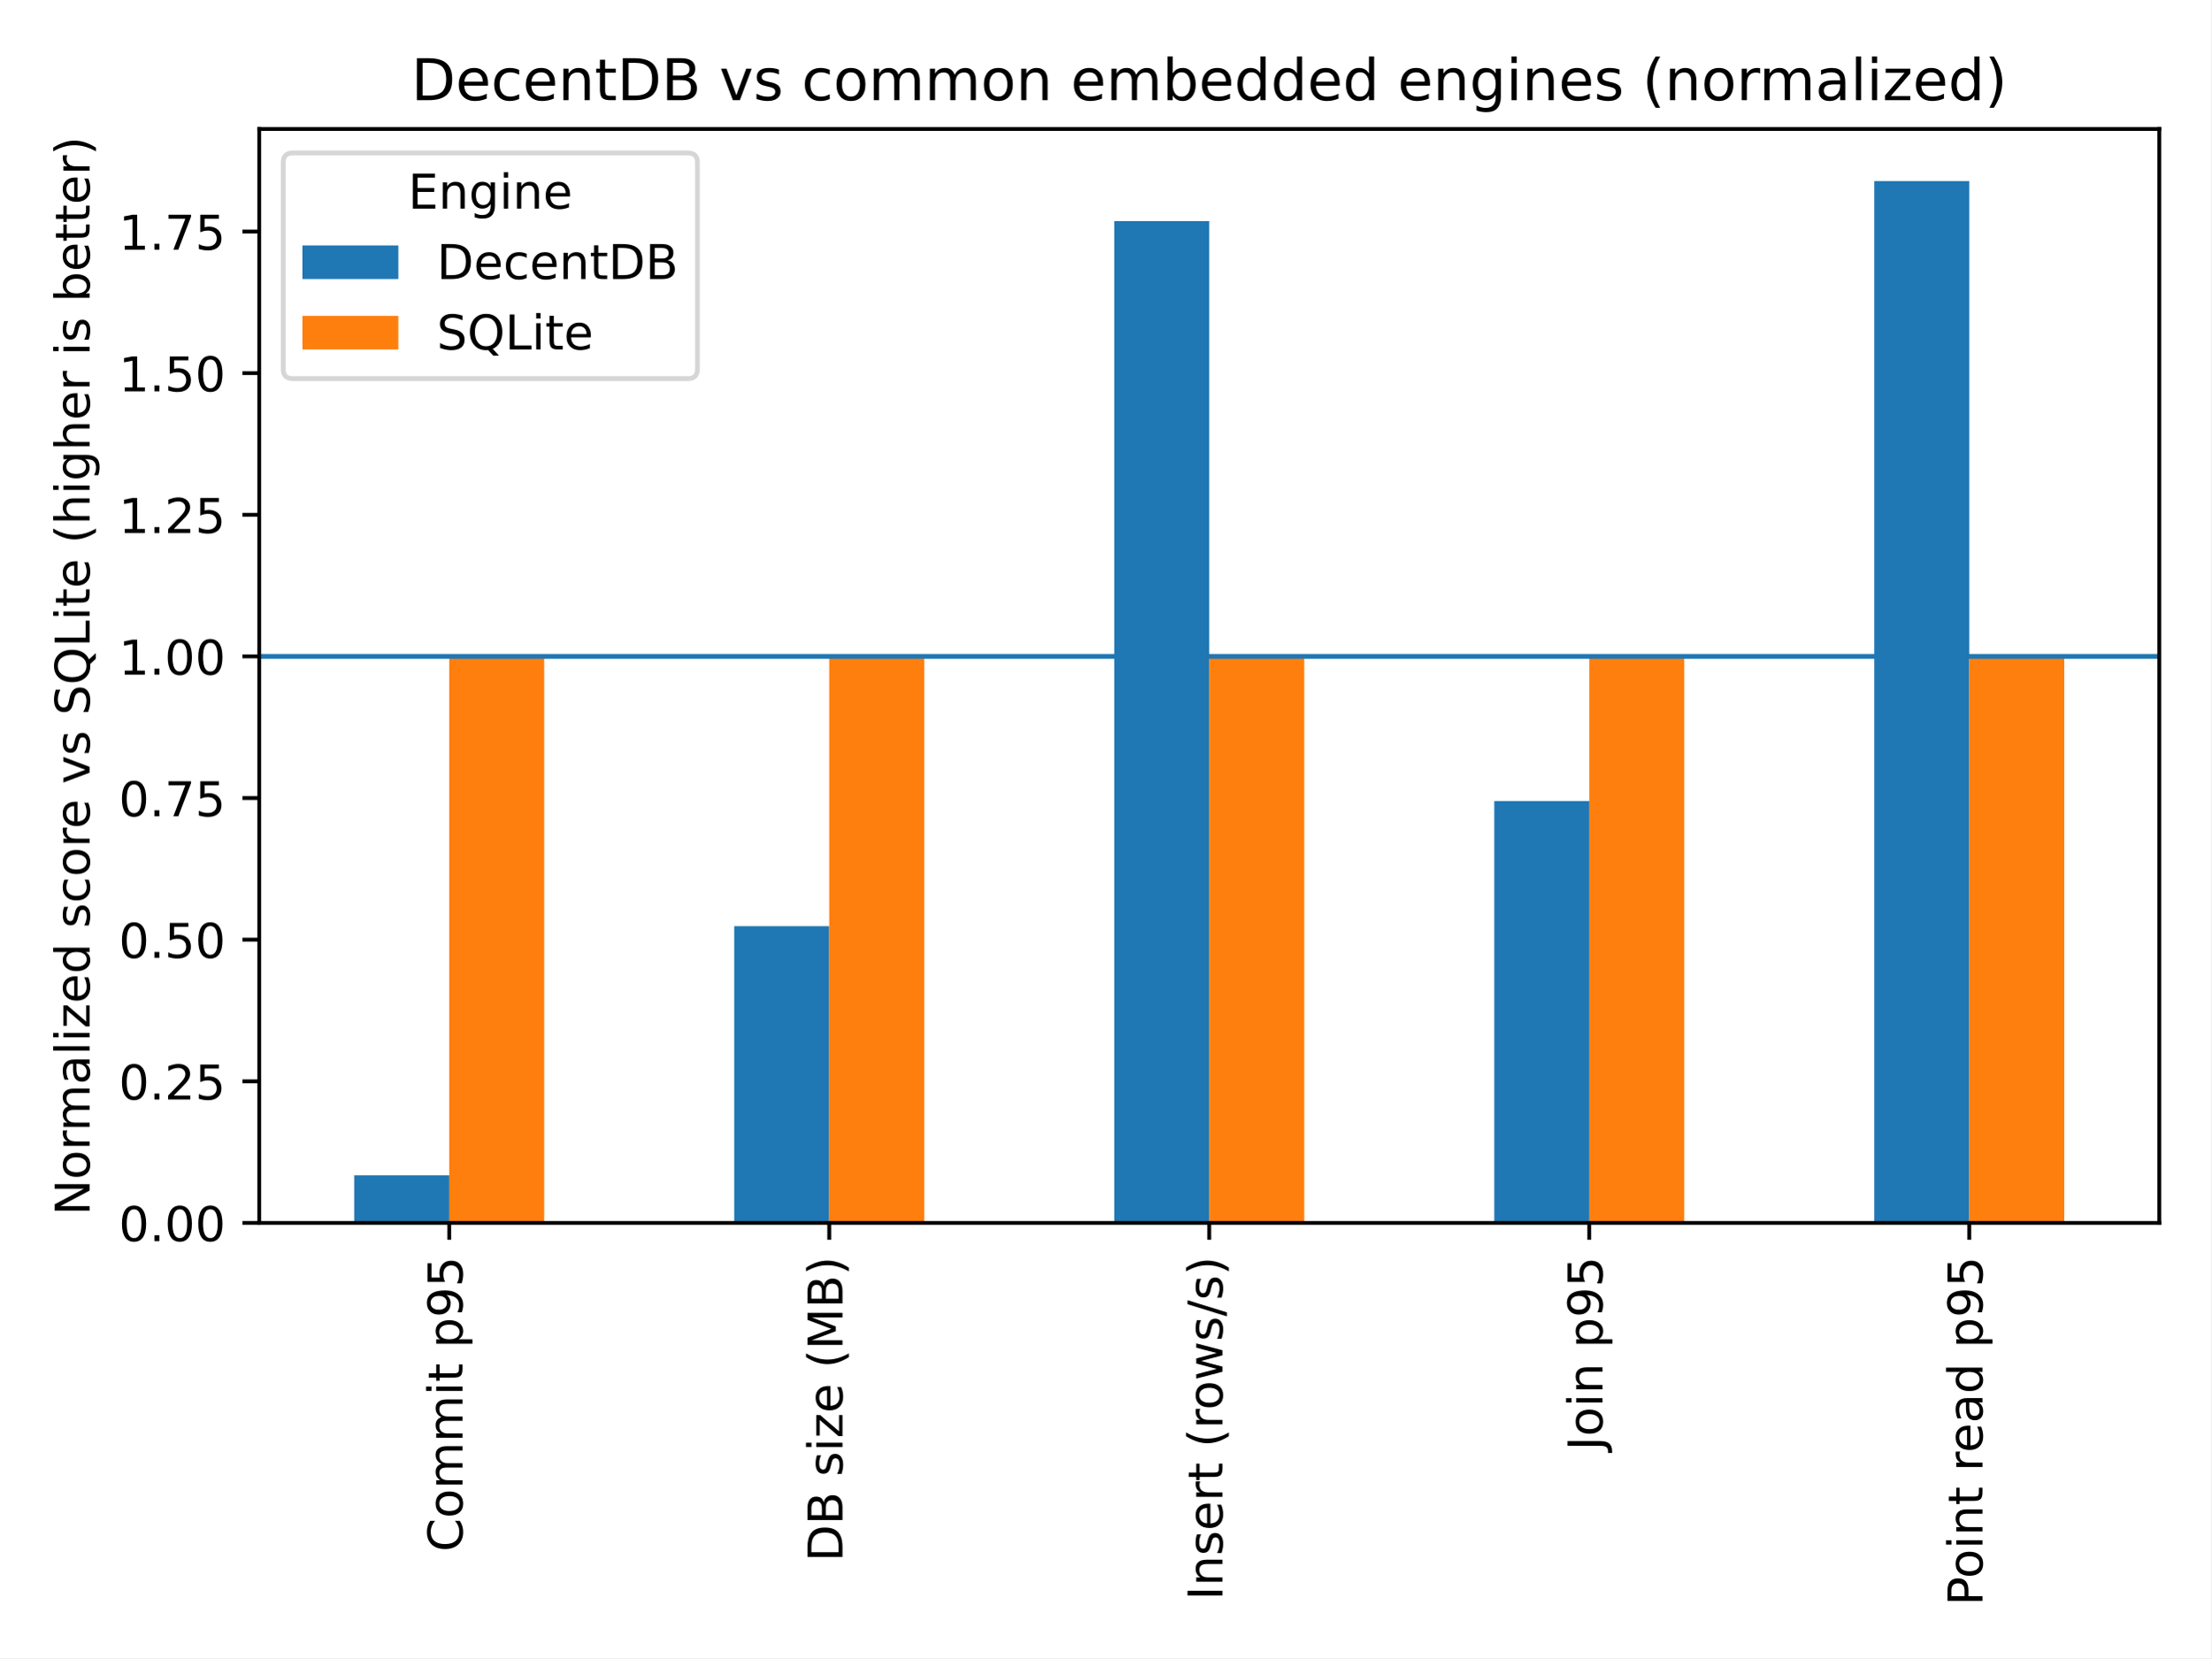
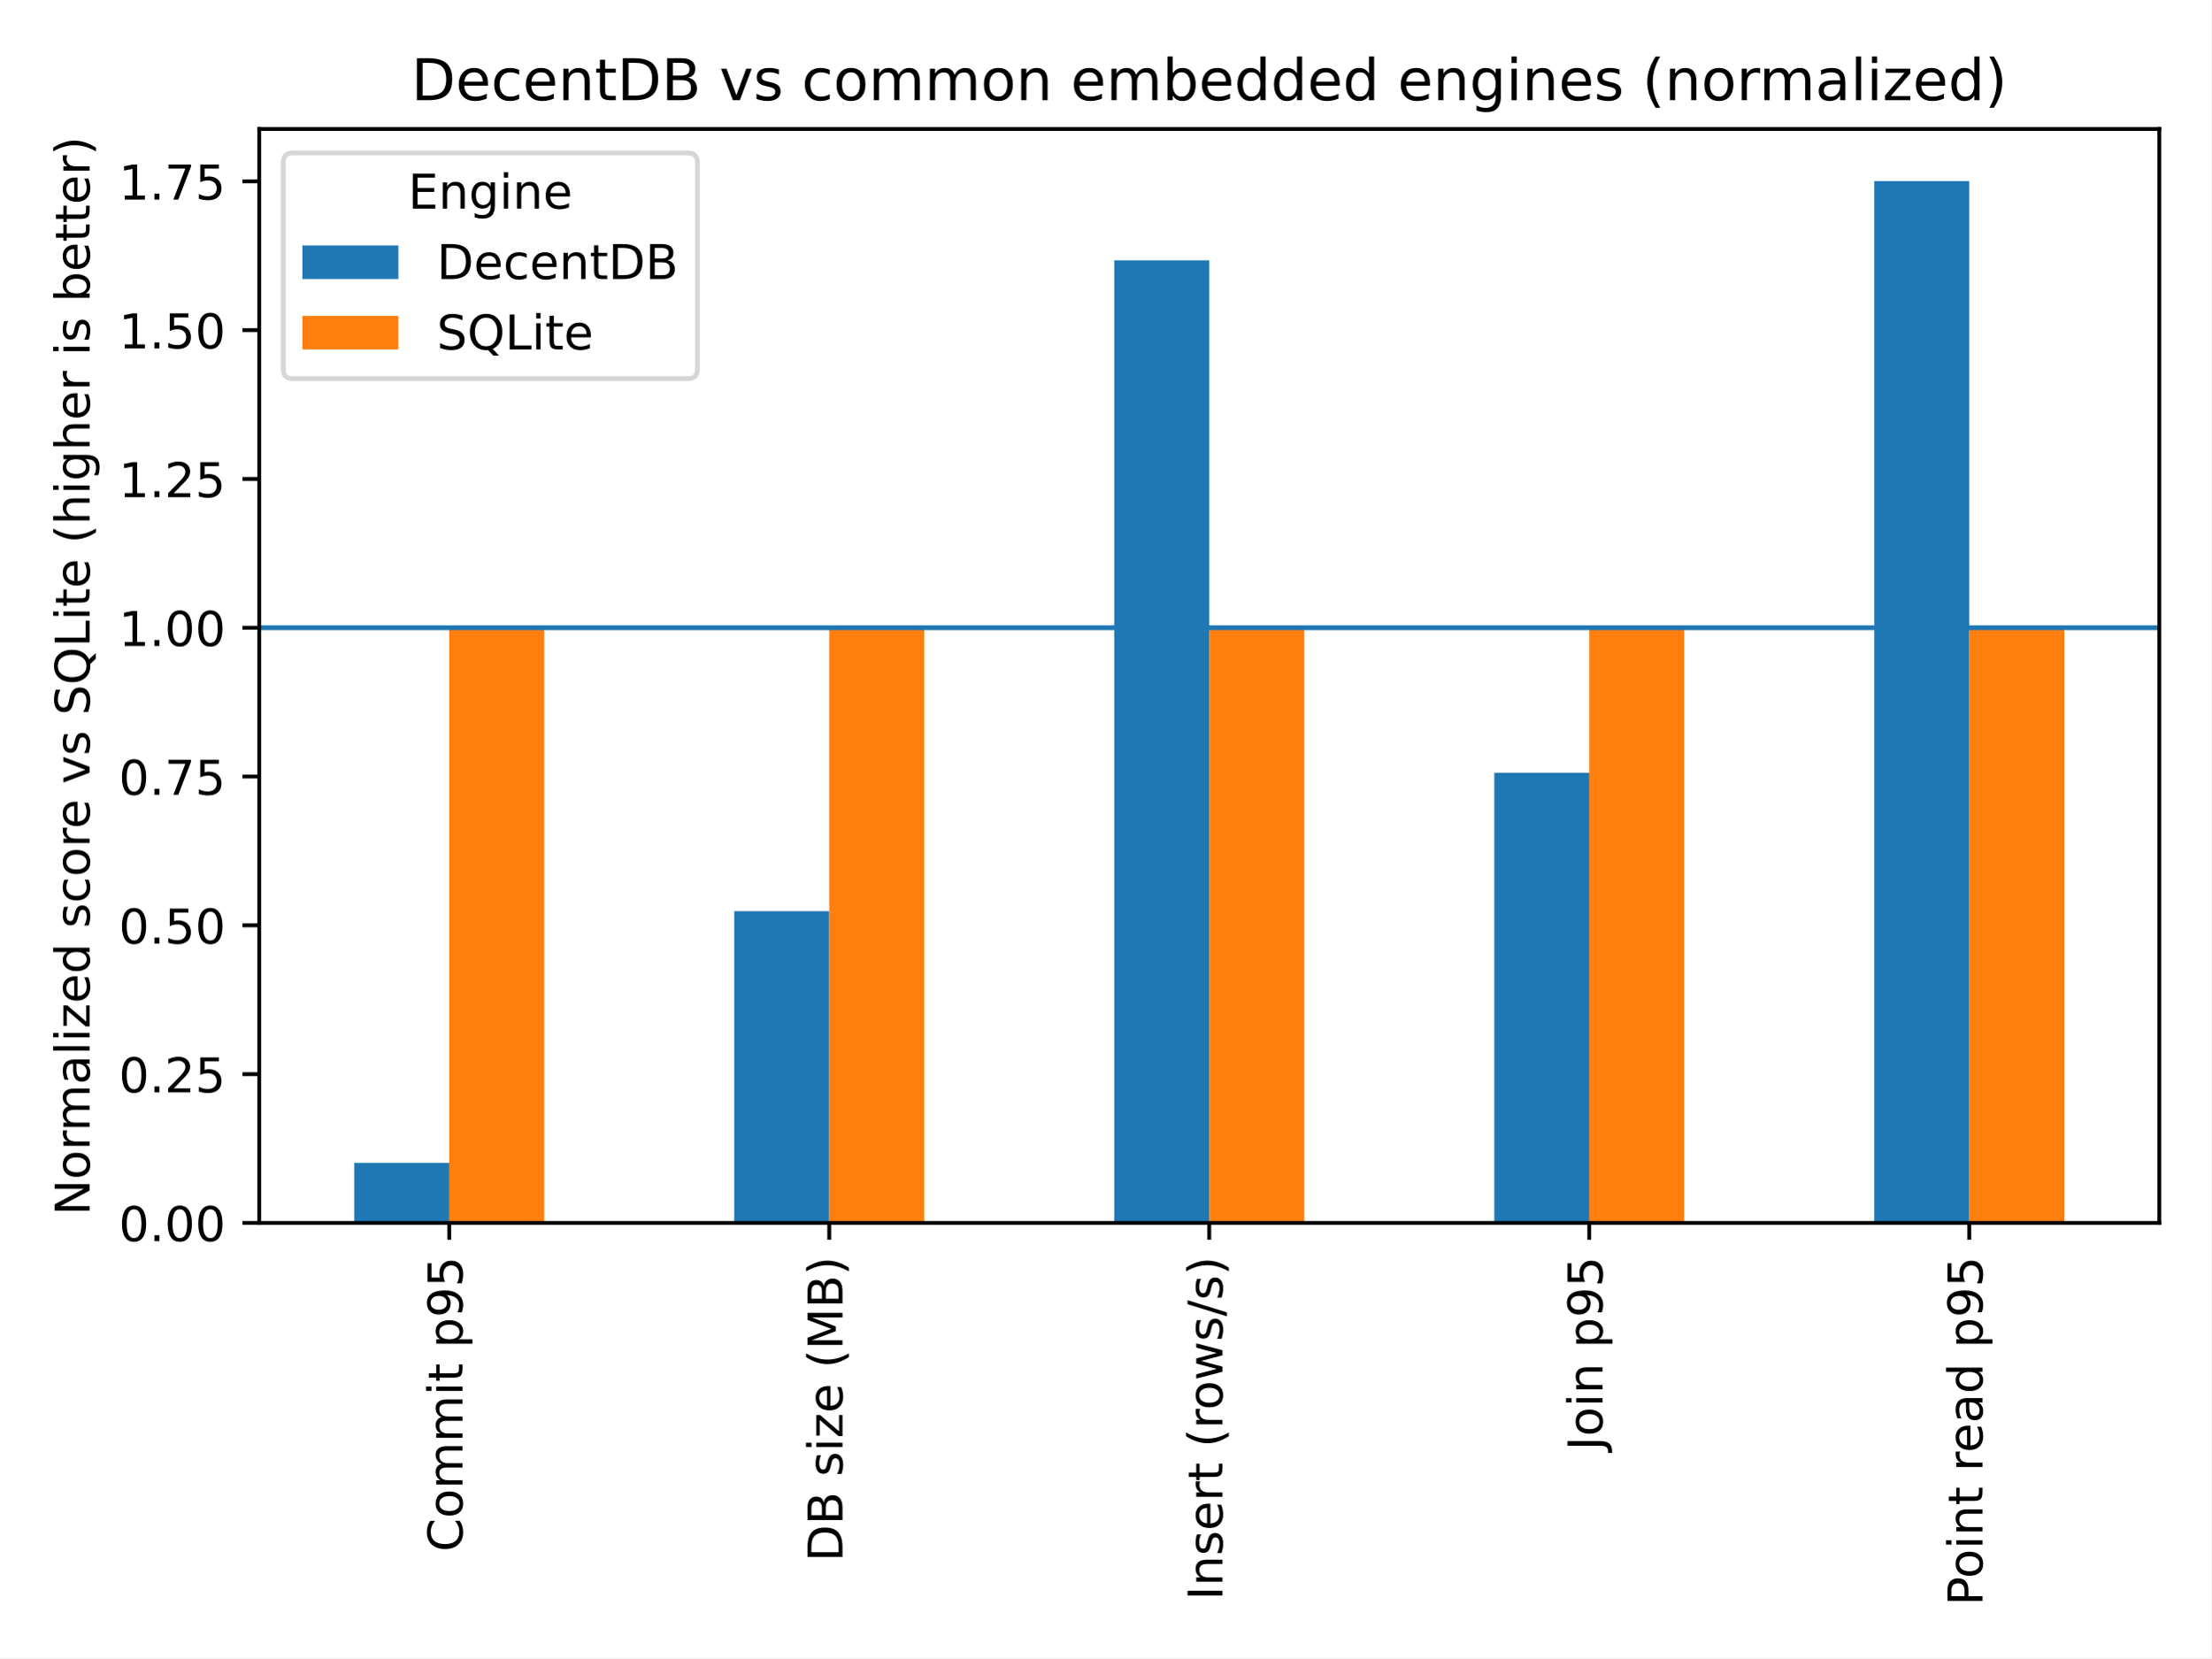
<svg xmlns="http://www.w3.org/2000/svg" xmlns:xlink="http://www.w3.org/1999/xlink" width="460.8pt" height="345.6pt" viewBox="0 0 460.8 345.6" version="1.1">
  <defs>
    <style type="text/css">*{stroke-linejoin: round; stroke-linecap: butt}</style>
  </defs>
  <g id="figure_1">
    <g id="patch_1">
      <path d="M 0 345.6  L 460.8 345.6  L 460.8 0  L 0 0  z " style="fill: #ffffff" />
    </g>
    <g id="axes_1">
      <g id="patch_2">
        <path d="M 54.02 254.9  L 450 254.9  L 450 26.88  L 54.02 26.88  z " style="fill: #ffffff" />
      </g>
      <g id="patch_3">
-         <path d="M 73.819 254.9  L 93.618 254.9  L 93.618 244.97  L 73.819 244.97  z " clip-path="url(#p370a9b1085)" style="fill: #1f77b4" />
+         <path d="M 73.819 254.9  L 93.618 254.9  L 93.618 242.397  L 73.819 242.397  z " clip-path="url(#pf0a0dd69d3)" style="fill: #1f77b4" />
      </g>
      <g id="patch_4">
-         <path d="M 153.015 254.9  L 172.814 254.9  L 172.814 193.044  L 153.015 193.044  z " clip-path="url(#p370a9b1085)" style="fill: #1f77b4" />
+         <path d="M 153.015 254.9  L 172.814 254.9  L 172.814 189.915  L 153.015 189.915  z " clip-path="url(#pf0a0dd69d3)" style="fill: #1f77b4" />
      </g>
      <g id="patch_5">
-         <path d="M 232.211 254.9  L 252.01 254.9  L 252.01 46.079  L 232.211 46.079  z " clip-path="url(#p370a9b1085)" style="fill: #1f77b4" />
+         <path d="M 232.211 254.9  L 252.01 254.9  L 252.01 54.266  L 232.211 54.266  z " clip-path="url(#pf0a0dd69d3)" style="fill: #1f77b4" />
      </g>
      <g id="patch_6">
-         <path d="M 311.407 254.9  L 331.206 254.9  L 331.206 166.955  L 311.407 166.955  z " clip-path="url(#p370a9b1085)" style="fill: #1f77b4" />
+         <path d="M 311.407 254.9  L 331.206 254.9  L 331.206 161.071  L 311.407 161.071  z " clip-path="url(#pf0a0dd69d3)" style="fill: #1f77b4" />
      </g>
      <g id="patch_7">
-         <path d="M 390.603 254.9  L 410.402 254.9  L 410.402 37.738  L 390.603 37.738  z " clip-path="url(#p370a9b1085)" style="fill: #1f77b4" />
+         <path d="M 390.603 254.9  L 410.402 254.9  L 410.402 37.738  L 390.603 37.738  z " clip-path="url(#pf0a0dd69d3)" style="fill: #1f77b4" />
      </g>
      <g id="patch_8">
-         <path d="M 93.618 254.9  L 113.417 254.9  L 113.417 136.811  L 93.618 136.811  z " clip-path="url(#p370a9b1085)" style="fill: #ff7f0e" />
+         <path d="M 93.618 254.9  L 113.417 254.9  L 113.417 130.838  L 93.618 130.838  z " clip-path="url(#pf0a0dd69d3)" style="fill: #ff7f0e" />
      </g>
      <g id="patch_9">
-         <path d="M 172.814 254.9  L 192.613 254.9  L 192.613 136.811  L 172.814 136.811  z " clip-path="url(#p370a9b1085)" style="fill: #ff7f0e" />
+         <path d="M 172.814 254.9  L 192.613 254.9  L 192.613 130.838  L 172.814 130.838  z " clip-path="url(#pf0a0dd69d3)" style="fill: #ff7f0e" />
      </g>
      <g id="patch_10">
-         <path d="M 252.01 254.9  L 271.809 254.9  L 271.809 136.811  L 252.01 136.811  z " clip-path="url(#p370a9b1085)" style="fill: #ff7f0e" />
+         <path d="M 252.01 254.9  L 271.809 254.9  L 271.809 130.838  L 252.01 130.838  z " clip-path="url(#pf0a0dd69d3)" style="fill: #ff7f0e" />
      </g>
      <g id="patch_11">
-         <path d="M 331.206 254.9  L 351.005 254.9  L 351.005 136.811  L 331.206 136.811  z " clip-path="url(#p370a9b1085)" style="fill: #ff7f0e" />
+         <path d="M 331.206 254.9  L 351.005 254.9  L 351.005 130.838  L 331.206 130.838  z " clip-path="url(#pf0a0dd69d3)" style="fill: #ff7f0e" />
      </g>
      <g id="patch_12">
-         <path d="M 410.402 254.9  L 430.201 254.9  L 430.201 136.811  L 410.402 136.811  z " clip-path="url(#p370a9b1085)" style="fill: #ff7f0e" />
+         <path d="M 410.402 254.9  L 430.201 254.9  L 430.201 130.838  L 410.402 130.838  z " clip-path="url(#pf0a0dd69d3)" style="fill: #ff7f0e" />
      </g>
      <g id="matplotlib.axis_1">
        <g id="xtick_1">
          <g id="line2d_1">
            <defs>
-               <path id="mf21916fae0" d="M 0 0  L 0 3.5  " style="stroke: #000000; stroke-width: 0.8" />
+               <path id="mf3e94e7628" d="M 0 0  L 0 3.5  " style="stroke: #000000; stroke-width: 0.8" />
            </defs>
            <g>
-               <use xlink:href="#mf21916fae0" x="93.618" y="254.9" style="stroke: #000000; stroke-width: 0.8" />
+               <use xlink:href="#mf3e94e7628" x="93.618" y="254.9" style="stroke: #000000; stroke-width: 0.8" />
            </g>
          </g>
          <g id="text_1">
            <g transform="translate(96.37738 323.4328) rotate(-90) scale(0.1 -0.1)">
              <defs>
                <path id="DejaVuSans-43" d="M 4122 4306  L 4122 3641  Q 3803 3938 3442 4084  Q 3081 4231 2675 4231  Q 1875 4231 1450 3742  Q 1025 3253 1025 2328  Q 1025 1406 1450 917  Q 1875 428 2675 428  Q 3081 428 3442 575  Q 3803 722 4122 1019  L 4122 359  Q 3791 134 3420 21  Q 3050 -91 2638 -91  Q 1578 -91 968 557  Q 359 1206 359 2328  Q 359 3453 968 4101  Q 1578 4750 2638 4750  Q 3056 4750 3426 4639  Q 3797 4528 4122 4306  z " transform="scale(0.015625)" />
                <path id="DejaVuSans-6f" d="M 1959 3097  Q 1497 3097 1228 2736  Q 959 2375 959 1747  Q 959 1119 1226 758  Q 1494 397 1959 397  Q 2419 397 2687 759  Q 2956 1122 2956 1747  Q 2956 2369 2687 2733  Q 2419 3097 1959 3097  z M 1959 3584  Q 2709 3584 3137 3096  Q 3566 2609 3566 1747  Q 3566 888 3137 398  Q 2709 -91 1959 -91  Q 1206 -91 779 398  Q 353 888 353 1747  Q 353 2609 779 3096  Q 1206 3584 1959 3584  z " transform="scale(0.015625)" />
                <path id="DejaVuSans-6d" d="M 3328 2828  Q 3544 3216 3844 3400  Q 4144 3584 4550 3584  Q 5097 3584 5394 3201  Q 5691 2819 5691 2113  L 5691 0  L 5113 0  L 5113 2094  Q 5113 2597 4934 2840  Q 4756 3084 4391 3084  Q 3944 3084 3684 2787  Q 3425 2491 3425 1978  L 3425 0  L 2847 0  L 2847 2094  Q 2847 2600 2669 2842  Q 2491 3084 2119 3084  Q 1678 3084 1418 2786  Q 1159 2488 1159 1978  L 1159 0  L 581 0  L 581 3500  L 1159 3500  L 1159 2956  Q 1356 3278 1631 3431  Q 1906 3584 2284 3584  Q 2666 3584 2933 3390  Q 3200 3197 3328 2828  z " transform="scale(0.015625)" />
                <path id="DejaVuSans-69" d="M 603 3500  L 1178 3500  L 1178 0  L 603 0  L 603 3500  z M 603 4863  L 1178 4863  L 1178 4134  L 603 4134  L 603 4863  z " transform="scale(0.015625)" />
                <path id="DejaVuSans-74" d="M 1172 4494  L 1172 3500  L 2356 3500  L 2356 3053  L 1172 3053  L 1172 1153  Q 1172 725 1289 603  Q 1406 481 1766 481  L 2356 481  L 2356 0  L 1766 0  Q 1100 0 847 248  Q 594 497 594 1153  L 594 3053  L 172 3053  L 172 3500  L 594 3500  L 594 4494  L 1172 4494  z " transform="scale(0.015625)" />
                <path id="DejaVuSans-20" transform="scale(0.015625)" />
                <path id="DejaVuSans-70" d="M 1159 525  L 1159 -1331  L 581 -1331  L 581 3500  L 1159 3500  L 1159 2969  Q 1341 3281 1617 3432  Q 1894 3584 2278 3584  Q 2916 3584 3314 3078  Q 3713 2572 3713 1747  Q 3713 922 3314 415  Q 2916 -91 2278 -91  Q 1894 -91 1617 61  Q 1341 213 1159 525  z M 3116 1747  Q 3116 2381 2855 2742  Q 2594 3103 2138 3103  Q 1681 3103 1420 2742  Q 1159 2381 1159 1747  Q 1159 1113 1420 752  Q 1681 391 2138 391  Q 2594 391 2855 752  Q 3116 1113 3116 1747  z " transform="scale(0.015625)" />
                <path id="DejaVuSans-39" d="M 703 97  L 703 672  Q 941 559 1184 500  Q 1428 441 1663 441  Q 2288 441 2617 861  Q 2947 1281 2994 2138  Q 2813 1869 2534 1725  Q 2256 1581 1919 1581  Q 1219 1581 811 2004  Q 403 2428 403 3163  Q 403 3881 828 4315  Q 1253 4750 1959 4750  Q 2769 4750 3195 4129  Q 3622 3509 3622 2328  Q 3622 1225 3098 567  Q 2575 -91 1691 -91  Q 1453 -91 1209 -44  Q 966 3 703 97  z M 1959 2075  Q 2384 2075 2632 2365  Q 2881 2656 2881 3163  Q 2881 3666 2632 3958  Q 2384 4250 1959 4250  Q 1534 4250 1286 3958  Q 1038 3666 1038 3163  Q 1038 2656 1286 2365  Q 1534 2075 1959 2075  z " transform="scale(0.015625)" />
                <path id="DejaVuSans-35" d="M 691 4666  L 3169 4666  L 3169 4134  L 1269 4134  L 1269 2991  Q 1406 3038 1543 3061  Q 1681 3084 1819 3084  Q 2600 3084 3056 2656  Q 3513 2228 3513 1497  Q 3513 744 3044 326  Q 2575 -91 1722 -91  Q 1428 -91 1123 -41  Q 819 9 494 109  L 494 744  Q 775 591 1075 516  Q 1375 441 1709 441  Q 2250 441 2565 725  Q 2881 1009 2881 1497  Q 2881 1984 2565 2268  Q 2250 2553 1709 2553  Q 1456 2553 1204 2497  Q 953 2441 691 2322  L 691 4666  z " transform="scale(0.015625)" />
              </defs>
              <use xlink:href="#DejaVuSans-43" />
              <use xlink:href="#DejaVuSans-6f" transform="translate(69.82422 0)" />
              <use xlink:href="#DejaVuSans-6d" transform="translate(131.0059 0)" />
              <use xlink:href="#DejaVuSans-6d" transform="translate(228.418 0)" />
              <use xlink:href="#DejaVuSans-69" transform="translate(325.8301 0)" />
              <use xlink:href="#DejaVuSans-74" transform="translate(353.6133 0)" />
              <use xlink:href="#DejaVuSans-20" transform="translate(392.8223 0)" />
              <use xlink:href="#DejaVuSans-70" transform="translate(424.6094 0)" />
              <use xlink:href="#DejaVuSans-39" transform="translate(488.0859 0)" />
              <use xlink:href="#DejaVuSans-35" transform="translate(551.709 0)" />
            </g>
          </g>
        </g>
        <g id="xtick_2">
          <g id="line2d_2">
            <g>
-               <use xlink:href="#mf21916fae0" x="172.814" y="254.9" style="stroke: #000000; stroke-width: 0.8" />
+               <use xlink:href="#mf3e94e7628" x="172.814" y="254.9" style="stroke: #000000; stroke-width: 0.8" />
            </g>
          </g>
          <g id="text_2">
            <g transform="translate(175.5734 325.4984) rotate(-90) scale(0.1 -0.1)">
              <defs>
                <path id="DejaVuSans-44" d="M 1259 4147  L 1259 519  L 2022 519  Q 2988 519 3436 956  Q 3884 1394 3884 2338  Q 3884 3275 3436 3711  Q 2988 4147 2022 4147  L 1259 4147  z M 628 4666  L 1925 4666  Q 3281 4666 3915 4102  Q 4550 3538 4550 2338  Q 4550 1131 3912 565  Q 3275 0 1925 0  L 628 0  L 628 4666  z " transform="scale(0.015625)" />
                <path id="DejaVuSans-42" d="M 1259 2228  L 1259 519  L 2272 519  Q 2781 519 3026 730  Q 3272 941 3272 1375  Q 3272 1813 3026 2020  Q 2781 2228 2272 2228  L 1259 2228  z M 1259 4147  L 1259 2741  L 2194 2741  Q 2656 2741 2882 2914  Q 3109 3088 3109 3444  Q 3109 3797 2882 3972  Q 2656 4147 2194 4147  L 1259 4147  z M 628 4666  L 2241 4666  Q 2963 4666 3353 4366  Q 3744 4066 3744 3513  Q 3744 3084 3544 2831  Q 3344 2578 2956 2516  Q 3422 2416 3680 2098  Q 3938 1781 3938 1306  Q 3938 681 3513 340  Q 3088 0 2303 0  L 628 0  L 628 4666  z " transform="scale(0.015625)" />
                <path id="DejaVuSans-73" d="M 2834 3397  L 2834 2853  Q 2591 2978 2328 3040  Q 2066 3103 1784 3103  Q 1356 3103 1142 2972  Q 928 2841 928 2578  Q 928 2378 1081 2264  Q 1234 2150 1697 2047  L 1894 2003  Q 2506 1872 2764 1633  Q 3022 1394 3022 966  Q 3022 478 2636 193  Q 2250 -91 1575 -91  Q 1294 -91 989 -36  Q 684 19 347 128  L 347 722  Q 666 556 975 473  Q 1284 391 1588 391  Q 1994 391 2212 530  Q 2431 669 2431 922  Q 2431 1156 2273 1281  Q 2116 1406 1581 1522  L 1381 1569  Q 847 1681 609 1914  Q 372 2147 372 2553  Q 372 3047 722 3315  Q 1072 3584 1716 3584  Q 2034 3584 2315 3537  Q 2597 3491 2834 3397  z " transform="scale(0.015625)" />
                <path id="DejaVuSans-7a" d="M 353 3500  L 3084 3500  L 3084 2975  L 922 459  L 3084 459  L 3084 0  L 275 0  L 275 525  L 2438 3041  L 353 3041  L 353 3500  z " transform="scale(0.015625)" />
                <path id="DejaVuSans-65" d="M 3597 1894  L 3597 1613  L 953 1613  Q 991 1019 1311 708  Q 1631 397 2203 397  Q 2534 397 2845 478  Q 3156 559 3463 722  L 3463 178  Q 3153 47 2828 -22  Q 2503 -91 2169 -91  Q 1331 -91 842 396  Q 353 884 353 1716  Q 353 2575 817 3079  Q 1281 3584 2069 3584  Q 2775 3584 3186 3129  Q 3597 2675 3597 1894  z M 3022 2063  Q 3016 2534 2758 2815  Q 2500 3097 2075 3097  Q 1594 3097 1305 2825  Q 1016 2553 972 2059  L 3022 2063  z " transform="scale(0.015625)" />
                <path id="DejaVuSans-28" d="M 1984 4856  Q 1566 4138 1362 3434  Q 1159 2731 1159 2009  Q 1159 1288 1364 580  Q 1569 -128 1984 -844  L 1484 -844  Q 1016 -109 783 600  Q 550 1309 550 2009  Q 550 2706 781 3412  Q 1013 4119 1484 4856  L 1984 4856  z " transform="scale(0.015625)" />
                <path id="DejaVuSans-4d" d="M 628 4666  L 1569 4666  L 2759 1491  L 3956 4666  L 4897 4666  L 4897 0  L 4281 0  L 4281 4097  L 3078 897  L 2444 897  L 1241 4097  L 1241 0  L 628 0  L 628 4666  z " transform="scale(0.015625)" />
                <path id="DejaVuSans-29" d="M 513 4856  L 1013 4856  Q 1481 4119 1714 3412  Q 1947 2706 1947 2009  Q 1947 1309 1714 600  Q 1481 -109 1013 -844  L 513 -844  Q 928 -128 1133 580  Q 1338 1288 1338 2009  Q 1338 2731 1133 3434  Q 928 4138 513 4856  z " transform="scale(0.015625)" />
              </defs>
              <use xlink:href="#DejaVuSans-44" />
              <use xlink:href="#DejaVuSans-42" transform="translate(77.00195 0)" />
              <use xlink:href="#DejaVuSans-20" transform="translate(145.6055 0)" />
              <use xlink:href="#DejaVuSans-73" transform="translate(177.3926 0)" />
              <use xlink:href="#DejaVuSans-69" transform="translate(229.4922 0)" />
              <use xlink:href="#DejaVuSans-7a" transform="translate(257.2754 0)" />
              <use xlink:href="#DejaVuSans-65" transform="translate(309.7656 0)" />
              <use xlink:href="#DejaVuSans-20" transform="translate(371.2891 0)" />
              <use xlink:href="#DejaVuSans-28" transform="translate(403.0762 0)" />
              <use xlink:href="#DejaVuSans-4d" transform="translate(442.0898 0)" />
              <use xlink:href="#DejaVuSans-42" transform="translate(528.3691 0)" />
              <use xlink:href="#DejaVuSans-29" transform="translate(596.9727 0)" />
            </g>
          </g>
        </g>
        <g id="xtick_3">
          <g id="line2d_3">
            <g>
-               <use xlink:href="#mf21916fae0" x="252.01" y="254.9" style="stroke: #000000; stroke-width: 0.8" />
+               <use xlink:href="#mf3e94e7628" x="252.01" y="254.9" style="stroke: #000000; stroke-width: 0.8" />
            </g>
          </g>
          <g id="text_3">
            <g transform="translate(254.7694 333.5328) rotate(-90) scale(0.1 -0.1)">
              <defs>
                <path id="DejaVuSans-49" d="M 628 4666  L 1259 4666  L 1259 0  L 628 0  L 628 4666  z " transform="scale(0.015625)" />
                <path id="DejaVuSans-6e" d="M 3513 2113  L 3513 0  L 2938 0  L 2938 2094  Q 2938 2591 2744 2837  Q 2550 3084 2163 3084  Q 1697 3084 1428 2787  Q 1159 2491 1159 1978  L 1159 0  L 581 0  L 581 3500  L 1159 3500  L 1159 2956  Q 1366 3272 1645 3428  Q 1925 3584 2291 3584  Q 2894 3584 3203 3211  Q 3513 2838 3513 2113  z " transform="scale(0.015625)" />
                <path id="DejaVuSans-72" d="M 2631 2963  Q 2534 3019 2420 3045  Q 2306 3072 2169 3072  Q 1681 3072 1420 2755  Q 1159 2438 1159 1844  L 1159 0  L 581 0  L 581 3500  L 1159 3500  L 1159 2956  Q 1341 3275 1631 3429  Q 1922 3584 2338 3584  Q 2397 3584 2469 3576  Q 2541 3569 2628 3553  L 2631 2963  z " transform="scale(0.015625)" />
                <path id="DejaVuSans-77" d="M 269 3500  L 844 3500  L 1563 769  L 2278 3500  L 2956 3500  L 3675 769  L 4391 3500  L 4966 3500  L 4050 0  L 3372 0  L 2619 2869  L 1863 0  L 1184 0  L 269 3500  z " transform="scale(0.015625)" />
                <path id="DejaVuSans-2f" d="M 1625 4666  L 2156 4666  L 531 -594  L 0 -594  L 1625 4666  z " transform="scale(0.015625)" />
              </defs>
              <use xlink:href="#DejaVuSans-49" />
              <use xlink:href="#DejaVuSans-6e" transform="translate(29.49219 0)" />
              <use xlink:href="#DejaVuSans-73" transform="translate(92.87109 0)" />
              <use xlink:href="#DejaVuSans-65" transform="translate(144.9707 0)" />
              <use xlink:href="#DejaVuSans-72" transform="translate(206.4941 0)" />
              <use xlink:href="#DejaVuSans-74" transform="translate(247.6074 0)" />
              <use xlink:href="#DejaVuSans-20" transform="translate(286.8164 0)" />
              <use xlink:href="#DejaVuSans-28" transform="translate(318.6035 0)" />
              <use xlink:href="#DejaVuSans-72" transform="translate(357.6172 0)" />
              <use xlink:href="#DejaVuSans-6f" transform="translate(396.4805 0)" />
              <use xlink:href="#DejaVuSans-77" transform="translate(457.6621 0)" />
              <use xlink:href="#DejaVuSans-73" transform="translate(539.4492 0)" />
              <use xlink:href="#DejaVuSans-2f" transform="translate(591.5488 0)" />
              <use xlink:href="#DejaVuSans-73" transform="translate(625.2402 0)" />
              <use xlink:href="#DejaVuSans-29" transform="translate(677.3398 0)" />
            </g>
          </g>
        </g>
        <g id="xtick_4">
          <g id="line2d_4">
            <g>
-               <use xlink:href="#mf21916fae0" x="331.206" y="254.9" style="stroke: #000000; stroke-width: 0.8" />
+               <use xlink:href="#mf3e94e7628" x="331.206" y="254.9" style="stroke: #000000; stroke-width: 0.8" />
            </g>
          </g>
          <g id="text_4">
            <g transform="translate(333.9654 302.3359) rotate(-90) scale(0.1 -0.1)">
              <defs>
                <path id="DejaVuSans-4a" d="M 628 4666  L 1259 4666  L 1259 325  Q 1259 -519 939 -900  Q 619 -1281 -91 -1281  L -331 -1281  L -331 -750  L -134 -750  Q 284 -750 456 -515  Q 628 -281 628 325  L 628 4666  z " transform="scale(0.015625)" />
              </defs>
              <use xlink:href="#DejaVuSans-4a" />
              <use xlink:href="#DejaVuSans-6f" transform="translate(29.49219 0)" />
              <use xlink:href="#DejaVuSans-69" transform="translate(90.67383 0)" />
              <use xlink:href="#DejaVuSans-6e" transform="translate(118.457 0)" />
              <use xlink:href="#DejaVuSans-20" transform="translate(181.8359 0)" />
              <use xlink:href="#DejaVuSans-70" transform="translate(213.623 0)" />
              <use xlink:href="#DejaVuSans-39" transform="translate(277.0996 0)" />
              <use xlink:href="#DejaVuSans-35" transform="translate(340.7227 0)" />
            </g>
          </g>
        </g>
        <g id="xtick_5">
          <g id="line2d_5">
            <g>
-               <use xlink:href="#mf21916fae0" x="410.402" y="254.9" style="stroke: #000000; stroke-width: 0.8" />
+               <use xlink:href="#mf3e94e7628" x="410.402" y="254.9" style="stroke: #000000; stroke-width: 0.8" />
            </g>
          </g>
          <g id="text_5">
            <g transform="translate(413.1614 334.6672) rotate(-90) scale(0.1 -0.1)">
              <defs>
                <path id="DejaVuSans-50" d="M 1259 4147  L 1259 2394  L 2053 2394  Q 2494 2394 2734 2622  Q 2975 2850 2975 3272  Q 2975 3691 2734 3919  Q 2494 4147 2053 4147  L 1259 4147  z M 628 4666  L 2053 4666  Q 2838 4666 3239 4311  Q 3641 3956 3641 3272  Q 3641 2581 3239 2228  Q 2838 1875 2053 1875  L 1259 1875  L 1259 0  L 628 0  L 628 4666  z " transform="scale(0.015625)" />
                <path id="DejaVuSans-61" d="M 2194 1759  Q 1497 1759 1228 1600  Q 959 1441 959 1056  Q 959 750 1161 570  Q 1363 391 1709 391  Q 2188 391 2477 730  Q 2766 1069 2766 1631  L 2766 1759  L 2194 1759  z M 3341 1997  L 3341 0  L 2766 0  L 2766 531  Q 2569 213 2275 61  Q 1981 -91 1556 -91  Q 1019 -91 701 211  Q 384 513 384 1019  Q 384 1609 779 1909  Q 1175 2209 1959 2209  L 2766 2209  L 2766 2266  Q 2766 2663 2505 2880  Q 2244 3097 1772 3097  Q 1472 3097 1187 3025  Q 903 2953 641 2809  L 641 3341  Q 956 3463 1253 3523  Q 1550 3584 1831 3584  Q 2591 3584 2966 3190  Q 3341 2797 3341 1997  z " transform="scale(0.015625)" />
                <path id="DejaVuSans-64" d="M 2906 2969  L 2906 4863  L 3481 4863  L 3481 0  L 2906 0  L 2906 525  Q 2725 213 2448 61  Q 2172 -91 1784 -91  Q 1150 -91 751 415  Q 353 922 353 1747  Q 353 2572 751 3078  Q 1150 3584 1784 3584  Q 2172 3584 2448 3432  Q 2725 3281 2906 2969  z M 947 1747  Q 947 1113 1208 752  Q 1469 391 1925 391  Q 2381 391 2643 752  Q 2906 1113 2906 1747  Q 2906 2381 2643 2742  Q 2381 3103 1925 3103  Q 1469 3103 1208 2742  Q 947 2381 947 1747  z " transform="scale(0.015625)" />
              </defs>
              <use xlink:href="#DejaVuSans-50" />
              <use xlink:href="#DejaVuSans-6f" transform="translate(56.67773 0)" />
              <use xlink:href="#DejaVuSans-69" transform="translate(117.8594 0)" />
              <use xlink:href="#DejaVuSans-6e" transform="translate(145.6426 0)" />
              <use xlink:href="#DejaVuSans-74" transform="translate(209.0215 0)" />
              <use xlink:href="#DejaVuSans-20" transform="translate(248.2305 0)" />
              <use xlink:href="#DejaVuSans-72" transform="translate(280.0176 0)" />
              <use xlink:href="#DejaVuSans-65" transform="translate(318.8809 0)" />
              <use xlink:href="#DejaVuSans-61" transform="translate(380.4043 0)" />
              <use xlink:href="#DejaVuSans-64" transform="translate(441.6836 0)" />
              <use xlink:href="#DejaVuSans-20" transform="translate(505.1602 0)" />
              <use xlink:href="#DejaVuSans-70" transform="translate(536.9473 0)" />
              <use xlink:href="#DejaVuSans-39" transform="translate(600.4238 0)" />
              <use xlink:href="#DejaVuSans-35" transform="translate(664.0469 0)" />
            </g>
          </g>
        </g>
      </g>
      <g id="matplotlib.axis_2">
        <g id="ytick_1">
          <g id="line2d_6">
            <defs>
-               <path id="mc4a610d524" d="M 0 0  L -3.5 0  " style="stroke: #000000; stroke-width: 0.8" />
+               <path id="m83ff81cba4" d="M 0 0  L -3.5 0  " style="stroke: #000000; stroke-width: 0.8" />
            </defs>
            <g>
-               <use xlink:href="#mc4a610d524" x="54.02" y="254.9" style="stroke: #000000; stroke-width: 0.8" />
+               <use xlink:href="#m83ff81cba4" x="54.02" y="254.9" style="stroke: #000000; stroke-width: 0.8" />
            </g>
          </g>
          <g id="text_6">
            <g transform="translate(24.75437 258.6992) scale(0.1 -0.1)">
              <defs>
                <path id="DejaVuSans-30" d="M 2034 4250  Q 1547 4250 1301 3770  Q 1056 3291 1056 2328  Q 1056 1369 1301 889  Q 1547 409 2034 409  Q 2525 409 2770 889  Q 3016 1369 3016 2328  Q 3016 3291 2770 3770  Q 2525 4250 2034 4250  z M 2034 4750  Q 2819 4750 3233 4129  Q 3647 3509 3647 2328  Q 3647 1150 3233 529  Q 2819 -91 2034 -91  Q 1250 -91 836 529  Q 422 1150 422 2328  Q 422 3509 836 4129  Q 1250 4750 2034 4750  z " transform="scale(0.015625)" />
                <path id="DejaVuSans-2e" d="M 684 794  L 1344 794  L 1344 0  L 684 0  L 684 794  z " transform="scale(0.015625)" />
              </defs>
              <use xlink:href="#DejaVuSans-30" />
              <use xlink:href="#DejaVuSans-2e" transform="translate(63.62305 0)" />
              <use xlink:href="#DejaVuSans-30" transform="translate(95.41016 0)" />
              <use xlink:href="#DejaVuSans-30" transform="translate(159.0332 0)" />
            </g>
          </g>
        </g>
        <g id="ytick_2">
          <g id="line2d_7">
            <g>
-               <use xlink:href="#mc4a610d524" x="54.02" y="225.378" style="stroke: #000000; stroke-width: 0.8" />
+               <use xlink:href="#m83ff81cba4" x="54.02" y="223.884" style="stroke: #000000; stroke-width: 0.8" />
            </g>
          </g>
          <g id="text_7">
-             <g transform="translate(24.75437 229.177) scale(0.1 -0.1)">
+             <g transform="translate(24.75437 227.6837) scale(0.1 -0.1)">
              <defs>
                <path id="DejaVuSans-32" d="M 1228 531  L 3431 531  L 3431 0  L 469 0  L 469 531  Q 828 903 1448 1529  Q 2069 2156 2228 2338  Q 2531 2678 2651 2914  Q 2772 3150 2772 3378  Q 2772 3750 2511 3984  Q 2250 4219 1831 4219  Q 1534 4219 1204 4116  Q 875 4013 500 3803  L 500 4441  Q 881 4594 1212 4672  Q 1544 4750 1819 4750  Q 2544 4750 2975 4387  Q 3406 4025 3406 3419  Q 3406 3131 3298 2873  Q 3191 2616 2906 2266  Q 2828 2175 2409 1742  Q 1991 1309 1228 531  z " transform="scale(0.015625)" />
              </defs>
              <use xlink:href="#DejaVuSans-30" />
              <use xlink:href="#DejaVuSans-2e" transform="translate(63.62305 0)" />
              <use xlink:href="#DejaVuSans-32" transform="translate(95.41016 0)" />
              <use xlink:href="#DejaVuSans-35" transform="translate(159.0332 0)" />
            </g>
          </g>
        </g>
        <g id="ytick_3">
          <g id="line2d_8">
            <g>
-               <use xlink:href="#mc4a610d524" x="54.02" y="195.856" style="stroke: #000000; stroke-width: 0.8" />
+               <use xlink:href="#m83ff81cba4" x="54.02" y="192.869" style="stroke: #000000; stroke-width: 0.8" />
            </g>
          </g>
          <g id="text_8">
-             <g transform="translate(24.75437 199.6548) scale(0.1 -0.1)">
+             <g transform="translate(24.75437 196.6682) scale(0.1 -0.1)">
              <use xlink:href="#DejaVuSans-30" />
              <use xlink:href="#DejaVuSans-2e" transform="translate(63.62305 0)" />
              <use xlink:href="#DejaVuSans-35" transform="translate(95.41016 0)" />
              <use xlink:href="#DejaVuSans-30" transform="translate(159.0332 0)" />
            </g>
          </g>
        </g>
        <g id="ytick_4">
          <g id="line2d_9">
            <g>
-               <use xlink:href="#mc4a610d524" x="54.02" y="166.333" style="stroke: #000000; stroke-width: 0.8" />
+               <use xlink:href="#m83ff81cba4" x="54.02" y="161.853" style="stroke: #000000; stroke-width: 0.8" />
            </g>
          </g>
          <g id="text_9">
-             <g transform="translate(24.75437 170.1325) scale(0.1 -0.1)">
+             <g transform="translate(24.75437 165.6527) scale(0.1 -0.1)">
              <defs>
                <path id="DejaVuSans-37" d="M 525 4666  L 3525 4666  L 3525 4397  L 1831 0  L 1172 0  L 2766 4134  L 525 4134  L 525 4666  z " transform="scale(0.015625)" />
              </defs>
              <use xlink:href="#DejaVuSans-30" />
              <use xlink:href="#DejaVuSans-2e" transform="translate(63.62305 0)" />
              <use xlink:href="#DejaVuSans-37" transform="translate(95.41016 0)" />
              <use xlink:href="#DejaVuSans-35" transform="translate(159.0332 0)" />
            </g>
          </g>
        </g>
        <g id="ytick_5">
          <g id="line2d_10">
            <g>
-               <use xlink:href="#mc4a610d524" x="54.02" y="136.811" style="stroke: #000000; stroke-width: 0.8" />
+               <use xlink:href="#m83ff81cba4" x="54.02" y="130.838" style="stroke: #000000; stroke-width: 0.8" />
            </g>
          </g>
          <g id="text_10">
-             <g transform="translate(24.75437 140.6103) scale(0.1 -0.1)">
+             <g transform="translate(24.75437 134.6372) scale(0.1 -0.1)">
              <defs>
                <path id="DejaVuSans-31" d="M 794 531  L 1825 531  L 1825 4091  L 703 3866  L 703 4441  L 1819 4666  L 2450 4666  L 2450 531  L 3481 531  L 3481 0  L 794 0  L 794 531  z " transform="scale(0.015625)" />
              </defs>
              <use xlink:href="#DejaVuSans-31" />
              <use xlink:href="#DejaVuSans-2e" transform="translate(63.62305 0)" />
              <use xlink:href="#DejaVuSans-30" transform="translate(95.41016 0)" />
              <use xlink:href="#DejaVuSans-30" transform="translate(159.0332 0)" />
            </g>
          </g>
        </g>
        <g id="ytick_6">
          <g id="line2d_11">
            <g>
-               <use xlink:href="#mc4a610d524" x="54.02" y="107.289" style="stroke: #000000; stroke-width: 0.8" />
+               <use xlink:href="#m83ff81cba4" x="54.02" y="99.822" style="stroke: #000000; stroke-width: 0.8" />
            </g>
          </g>
          <g id="text_11">
-             <g transform="translate(24.75437 111.0881) scale(0.1 -0.1)">
+             <g transform="translate(24.75437 103.6217) scale(0.1 -0.1)">
              <use xlink:href="#DejaVuSans-31" />
              <use xlink:href="#DejaVuSans-2e" transform="translate(63.62305 0)" />
              <use xlink:href="#DejaVuSans-32" transform="translate(95.41016 0)" />
              <use xlink:href="#DejaVuSans-35" transform="translate(159.0332 0)" />
            </g>
          </g>
        </g>
        <g id="ytick_7">
          <g id="line2d_12">
            <g>
-               <use xlink:href="#mc4a610d524" x="54.02" y="77.767" style="stroke: #000000; stroke-width: 0.8" />
+               <use xlink:href="#m83ff81cba4" x="54.02" y="68.807" style="stroke: #000000; stroke-width: 0.8" />
            </g>
          </g>
          <g id="text_12">
-             <g transform="translate(24.75437 81.56584) scale(0.1 -0.1)">
+             <g transform="translate(24.75437 72.6062) scale(0.1 -0.1)">
              <use xlink:href="#DejaVuSans-31" />
              <use xlink:href="#DejaVuSans-2e" transform="translate(63.62305 0)" />
              <use xlink:href="#DejaVuSans-35" transform="translate(95.41016 0)" />
              <use xlink:href="#DejaVuSans-30" transform="translate(159.0332 0)" />
            </g>
          </g>
        </g>
        <g id="ytick_8">
          <g id="line2d_13">
            <g>
-               <use xlink:href="#mc4a610d524" x="54.02" y="48.244" style="stroke: #000000; stroke-width: 0.8" />
+               <use xlink:href="#m83ff81cba4" x="54.02" y="37.791" style="stroke: #000000; stroke-width: 0.8" />
            </g>
          </g>
          <g id="text_13">
-             <g transform="translate(24.75437 52.04362) scale(0.1 -0.1)">
+             <g transform="translate(24.75437 41.5907) scale(0.1 -0.1)">
              <use xlink:href="#DejaVuSans-31" />
              <use xlink:href="#DejaVuSans-2e" transform="translate(63.62305 0)" />
              <use xlink:href="#DejaVuSans-37" transform="translate(95.41016 0)" />
              <use xlink:href="#DejaVuSans-35" transform="translate(159.0332 0)" />
            </g>
          </g>
        </g>
        <g id="text_14">
          <g transform="translate(18.67469 253.3298) rotate(-90) scale(0.1 -0.1)">
            <defs>
              <path id="DejaVuSans-4e" d="M 628 4666  L 1478 4666  L 3547 763  L 3547 4666  L 4159 4666  L 4159 0  L 3309 0  L 1241 3903  L 1241 0  L 628 0  L 628 4666  z " transform="scale(0.015625)" />
              <path id="DejaVuSans-6c" d="M 603 4863  L 1178 4863  L 1178 0  L 603 0  L 603 4863  z " transform="scale(0.015625)" />
              <path id="DejaVuSans-63" d="M 3122 3366  L 3122 2828  Q 2878 2963 2633 3030  Q 2388 3097 2138 3097  Q 1578 3097 1268 2742  Q 959 2388 959 1747  Q 959 1106 1268 751  Q 1578 397 2138 397  Q 2388 397 2633 464  Q 2878 531 3122 666  L 3122 134  Q 2881 22 2623 -34  Q 2366 -91 2075 -91  Q 1284 -91 818 406  Q 353 903 353 1747  Q 353 2603 823 3093  Q 1294 3584 2113 3584  Q 2378 3584 2631 3529  Q 2884 3475 3122 3366  z " transform="scale(0.015625)" />
              <path id="DejaVuSans-76" d="M 191 3500  L 800 3500  L 1894 563  L 2988 3500  L 3597 3500  L 2284 0  L 1503 0  L 191 3500  z " transform="scale(0.015625)" />
              <path id="DejaVuSans-53" d="M 3425 4513  L 3425 3897  Q 3066 4069 2747 4153  Q 2428 4238 2131 4238  Q 1616 4238 1336 4038  Q 1056 3838 1056 3469  Q 1056 3159 1242 3001  Q 1428 2844 1947 2747  L 2328 2669  Q 3034 2534 3370 2195  Q 3706 1856 3706 1288  Q 3706 609 3251 259  Q 2797 -91 1919 -91  Q 1588 -91 1214 -16  Q 841 59 441 206  L 441 856  Q 825 641 1194 531  Q 1563 422 1919 422  Q 2459 422 2753 634  Q 3047 847 3047 1241  Q 3047 1584 2836 1778  Q 2625 1972 2144 2069  L 1759 2144  Q 1053 2284 737 2584  Q 422 2884 422 3419  Q 422 4038 858 4394  Q 1294 4750 2059 4750  Q 2388 4750 2728 4690  Q 3069 4631 3425 4513  z " transform="scale(0.015625)" />
              <path id="DejaVuSans-51" d="M 2522 4238  Q 1834 4238 1429 3725  Q 1025 3213 1025 2328  Q 1025 1447 1429 934  Q 1834 422 2522 422  Q 3209 422 3611 934  Q 4013 1447 4013 2328  Q 4013 3213 3611 3725  Q 3209 4238 2522 4238  z M 3406 84  L 4238 -825  L 3475 -825  L 2784 -78  Q 2681 -84 2626 -87  Q 2572 -91 2522 -91  Q 1538 -91 948 567  Q 359 1225 359 2328  Q 359 3434 948 4092  Q 1538 4750 2522 4750  Q 3503 4750 4090 4092  Q 4678 3434 4678 2328  Q 4678 1516 4351 937  Q 4025 359 3406 84  z " transform="scale(0.015625)" />
              <path id="DejaVuSans-4c" d="M 628 4666  L 1259 4666  L 1259 531  L 3531 531  L 3531 0  L 628 0  L 628 4666  z " transform="scale(0.015625)" />
              <path id="DejaVuSans-68" d="M 3513 2113  L 3513 0  L 2938 0  L 2938 2094  Q 2938 2591 2744 2837  Q 2550 3084 2163 3084  Q 1697 3084 1428 2787  Q 1159 2491 1159 1978  L 1159 0  L 581 0  L 581 4863  L 1159 4863  L 1159 2956  Q 1366 3272 1645 3428  Q 1925 3584 2291 3584  Q 2894 3584 3203 3211  Q 3513 2838 3513 2113  z " transform="scale(0.015625)" />
              <path id="DejaVuSans-67" d="M 2906 1791  Q 2906 2416 2648 2759  Q 2391 3103 1925 3103  Q 1463 3103 1205 2759  Q 947 2416 947 1791  Q 947 1169 1205 825  Q 1463 481 1925 481  Q 2391 481 2648 825  Q 2906 1169 2906 1791  z M 3481 434  Q 3481 -459 3084 -895  Q 2688 -1331 1869 -1331  Q 1566 -1331 1297 -1286  Q 1028 -1241 775 -1147  L 775 -588  Q 1028 -725 1275 -790  Q 1522 -856 1778 -856  Q 2344 -856 2625 -561  Q 2906 -266 2906 331  L 2906 616  Q 2728 306 2450 153  Q 2172 0 1784 0  Q 1141 0 747 490  Q 353 981 353 1791  Q 353 2603 747 3093  Q 1141 3584 1784 3584  Q 2172 3584 2450 3431  Q 2728 3278 2906 2969  L 2906 3500  L 3481 3500  L 3481 434  z " transform="scale(0.015625)" />
              <path id="DejaVuSans-62" d="M 3116 1747  Q 3116 2381 2855 2742  Q 2594 3103 2138 3103  Q 1681 3103 1420 2742  Q 1159 2381 1159 1747  Q 1159 1113 1420 752  Q 1681 391 2138 391  Q 2594 391 2855 752  Q 3116 1113 3116 1747  z M 1159 2969  Q 1341 3281 1617 3432  Q 1894 3584 2278 3584  Q 2916 3584 3314 3078  Q 3713 2572 3713 1747  Q 3713 922 3314 415  Q 2916 -91 2278 -91  Q 1894 -91 1617 61  Q 1341 213 1159 525  L 1159 0  L 581 0  L 581 4863  L 1159 4863  L 1159 2969  z " transform="scale(0.015625)" />
            </defs>
            <use xlink:href="#DejaVuSans-4e" />
            <use xlink:href="#DejaVuSans-6f" transform="translate(74.80469 0)" />
            <use xlink:href="#DejaVuSans-72" transform="translate(135.9863 0)" />
            <use xlink:href="#DejaVuSans-6d" transform="translate(175.3496 0)" />
            <use xlink:href="#DejaVuSans-61" transform="translate(272.7617 0)" />
            <use xlink:href="#DejaVuSans-6c" transform="translate(334.041 0)" />
            <use xlink:href="#DejaVuSans-69" transform="translate(361.8242 0)" />
            <use xlink:href="#DejaVuSans-7a" transform="translate(389.6074 0)" />
            <use xlink:href="#DejaVuSans-65" transform="translate(442.0977 0)" />
            <use xlink:href="#DejaVuSans-64" transform="translate(503.6211 0)" />
            <use xlink:href="#DejaVuSans-20" transform="translate(567.0977 0)" />
            <use xlink:href="#DejaVuSans-73" transform="translate(598.8848 0)" />
            <use xlink:href="#DejaVuSans-63" transform="translate(650.9844 0)" />
            <use xlink:href="#DejaVuSans-6f" transform="translate(705.9648 0)" />
            <use xlink:href="#DejaVuSans-72" transform="translate(767.1465 0)" />
            <use xlink:href="#DejaVuSans-65" transform="translate(806.0098 0)" />
            <use xlink:href="#DejaVuSans-20" transform="translate(867.5332 0)" />
            <use xlink:href="#DejaVuSans-76" transform="translate(899.3203 0)" />
            <use xlink:href="#DejaVuSans-73" transform="translate(958.5 0)" />
            <use xlink:href="#DejaVuSans-20" transform="translate(1010.6 0)" />
            <use xlink:href="#DejaVuSans-53" transform="translate(1042.387 0)" />
            <use xlink:href="#DejaVuSans-51" transform="translate(1105.863 0)" />
            <use xlink:href="#DejaVuSans-4c" transform="translate(1184.574 0)" />
            <use xlink:href="#DejaVuSans-69" transform="translate(1240.287 0)" />
            <use xlink:href="#DejaVuSans-74" transform="translate(1268.07 0)" />
            <use xlink:href="#DejaVuSans-65" transform="translate(1307.279 0)" />
            <use xlink:href="#DejaVuSans-20" transform="translate(1368.803 0)" />
            <use xlink:href="#DejaVuSans-28" transform="translate(1400.59 0)" />
            <use xlink:href="#DejaVuSans-68" transform="translate(1439.604 0)" />
            <use xlink:href="#DejaVuSans-69" transform="translate(1502.982 0)" />
            <use xlink:href="#DejaVuSans-67" transform="translate(1530.766 0)" />
            <use xlink:href="#DejaVuSans-68" transform="translate(1594.242 0)" />
            <use xlink:href="#DejaVuSans-65" transform="translate(1657.621 0)" />
            <use xlink:href="#DejaVuSans-72" transform="translate(1719.145 0)" />
            <use xlink:href="#DejaVuSans-20" transform="translate(1760.258 0)" />
            <use xlink:href="#DejaVuSans-69" transform="translate(1792.045 0)" />
            <use xlink:href="#DejaVuSans-73" transform="translate(1819.828 0)" />
            <use xlink:href="#DejaVuSans-20" transform="translate(1871.928 0)" />
            <use xlink:href="#DejaVuSans-62" transform="translate(1903.715 0)" />
            <use xlink:href="#DejaVuSans-65" transform="translate(1967.191 0)" />
            <use xlink:href="#DejaVuSans-74" transform="translate(2028.715 0)" />
            <use xlink:href="#DejaVuSans-74" transform="translate(2067.924 0)" />
            <use xlink:href="#DejaVuSans-65" transform="translate(2107.133 0)" />
            <use xlink:href="#DejaVuSans-72" transform="translate(2168.656 0)" />
            <use xlink:href="#DejaVuSans-29" transform="translate(2209.77 0)" />
          </g>
        </g>
      </g>
      <g id="line2d_14">
-         <path d="M 54.02 136.811  L 450 136.811  " clip-path="url(#p370a9b1085)" style="fill: none; stroke: #1f77b4; stroke-linecap: square" />
+         <path d="M 54.02 130.838  L 450 130.838  " clip-path="url(#pf0a0dd69d3)" style="fill: none; stroke: #1f77b4; stroke-linecap: square" />
      </g>
      <g id="patch_13">
        <path d="M 54.02 254.9  L 54.02 26.88  " style="fill: none; stroke: #000000; stroke-width: 0.8; stroke-linejoin: miter; stroke-linecap: square" />
      </g>
      <g id="patch_14">
        <path d="M 450 254.9  L 450 26.88  " style="fill: none; stroke: #000000; stroke-width: 0.8; stroke-linejoin: miter; stroke-linecap: square" />
      </g>
      <g id="patch_15">
        <path d="M 54.02 254.9  L 450 254.9  " style="fill: none; stroke: #000000; stroke-width: 0.8; stroke-linejoin: miter; stroke-linecap: square" />
      </g>
      <g id="patch_16">
        <path d="M 54.02 26.88  L 450 26.88  " style="fill: none; stroke: #000000; stroke-width: 0.8; stroke-linejoin: miter; stroke-linecap: square" />
      </g>
      <g id="text_15">
        <g transform="translate(85.70312 20.88) scale(0.12 -0.12)">
          <use xlink:href="#DejaVuSans-44" />
          <use xlink:href="#DejaVuSans-65" transform="translate(77.00195 0)" />
          <use xlink:href="#DejaVuSans-63" transform="translate(138.5254 0)" />
          <use xlink:href="#DejaVuSans-65" transform="translate(193.5059 0)" />
          <use xlink:href="#DejaVuSans-6e" transform="translate(255.0293 0)" />
          <use xlink:href="#DejaVuSans-74" transform="translate(318.4082 0)" />
          <use xlink:href="#DejaVuSans-44" transform="translate(357.6172 0)" />
          <use xlink:href="#DejaVuSans-42" transform="translate(434.6191 0)" />
          <use xlink:href="#DejaVuSans-20" transform="translate(503.2227 0)" />
          <use xlink:href="#DejaVuSans-76" transform="translate(535.0098 0)" />
          <use xlink:href="#DejaVuSans-73" transform="translate(594.1895 0)" />
          <use xlink:href="#DejaVuSans-20" transform="translate(646.2891 0)" />
          <use xlink:href="#DejaVuSans-63" transform="translate(678.0762 0)" />
          <use xlink:href="#DejaVuSans-6f" transform="translate(733.0566 0)" />
          <use xlink:href="#DejaVuSans-6d" transform="translate(794.2383 0)" />
          <use xlink:href="#DejaVuSans-6d" transform="translate(891.6504 0)" />
          <use xlink:href="#DejaVuSans-6f" transform="translate(989.0625 0)" />
          <use xlink:href="#DejaVuSans-6e" transform="translate(1050.244 0)" />
          <use xlink:href="#DejaVuSans-20" transform="translate(1113.623 0)" />
          <use xlink:href="#DejaVuSans-65" transform="translate(1145.41 0)" />
          <use xlink:href="#DejaVuSans-6d" transform="translate(1206.934 0)" />
          <use xlink:href="#DejaVuSans-62" transform="translate(1304.346 0)" />
          <use xlink:href="#DejaVuSans-65" transform="translate(1367.822 0)" />
          <use xlink:href="#DejaVuSans-64" transform="translate(1429.346 0)" />
          <use xlink:href="#DejaVuSans-64" transform="translate(1492.822 0)" />
          <use xlink:href="#DejaVuSans-65" transform="translate(1556.299 0)" />
          <use xlink:href="#DejaVuSans-64" transform="translate(1617.822 0)" />
          <use xlink:href="#DejaVuSans-20" transform="translate(1681.299 0)" />
          <use xlink:href="#DejaVuSans-65" transform="translate(1713.086 0)" />
          <use xlink:href="#DejaVuSans-6e" transform="translate(1774.609 0)" />
          <use xlink:href="#DejaVuSans-67" transform="translate(1837.988 0)" />
          <use xlink:href="#DejaVuSans-69" transform="translate(1901.465 0)" />
          <use xlink:href="#DejaVuSans-6e" transform="translate(1929.248 0)" />
          <use xlink:href="#DejaVuSans-65" transform="translate(1992.627 0)" />
          <use xlink:href="#DejaVuSans-73" transform="translate(2054.15 0)" />
          <use xlink:href="#DejaVuSans-20" transform="translate(2106.25 0)" />
          <use xlink:href="#DejaVuSans-28" transform="translate(2138.037 0)" />
          <use xlink:href="#DejaVuSans-6e" transform="translate(2177.051 0)" />
          <use xlink:href="#DejaVuSans-6f" transform="translate(2240.43 0)" />
          <use xlink:href="#DejaVuSans-72" transform="translate(2301.611 0)" />
          <use xlink:href="#DejaVuSans-6d" transform="translate(2340.975 0)" />
          <use xlink:href="#DejaVuSans-61" transform="translate(2438.387 0)" />
          <use xlink:href="#DejaVuSans-6c" transform="translate(2499.666 0)" />
          <use xlink:href="#DejaVuSans-69" transform="translate(2527.449 0)" />
          <use xlink:href="#DejaVuSans-7a" transform="translate(2555.232 0)" />
          <use xlink:href="#DejaVuSans-65" transform="translate(2607.723 0)" />
          <use xlink:href="#DejaVuSans-64" transform="translate(2669.246 0)" />
          <use xlink:href="#DejaVuSans-29" transform="translate(2732.723 0)" />
        </g>
      </g>
      <g id="legend_1">
        <g id="patch_17">
          <path d="M 61.02 78.914  L 143.343 78.914  Q 145.343 78.914 145.343 76.914  L 145.343 33.88  Q 145.343 31.88 143.343 31.88  L 61.02 31.88  Q 59.02 31.88 59.02 33.88  L 59.02 76.914  Q 59.02 78.914 61.02 78.914  z " style="fill: #ffffff; opacity: 0.8; stroke: #cccccc; stroke-linejoin: miter" />
        </g>
        <g id="text_16">
          <g transform="translate(85.045 43.47844) scale(0.1 -0.1)">
            <defs>
              <path id="DejaVuSans-45" d="M 628 4666  L 3578 4666  L 3578 4134  L 1259 4134  L 1259 2753  L 3481 2753  L 3481 2222  L 1259 2222  L 1259 531  L 3634 531  L 3634 0  L 628 0  L 628 4666  z " transform="scale(0.015625)" />
            </defs>
            <use xlink:href="#DejaVuSans-45" />
            <use xlink:href="#DejaVuSans-6e" transform="translate(63.18359 0)" />
            <use xlink:href="#DejaVuSans-67" transform="translate(126.5625 0)" />
            <use xlink:href="#DejaVuSans-69" transform="translate(190.0391 0)" />
            <use xlink:href="#DejaVuSans-6e" transform="translate(217.8223 0)" />
            <use xlink:href="#DejaVuSans-65" transform="translate(281.2012 0)" />
          </g>
        </g>
        <g id="patch_18">
          <path d="M 63.02 58.157  L 83.02 58.157  L 83.02 51.157  L 63.02 51.157  z " style="fill: #1f77b4" />
        </g>
        <g id="text_17">
          <g transform="translate(91.02 58.15656) scale(0.1 -0.1)">
            <use xlink:href="#DejaVuSans-44" />
            <use xlink:href="#DejaVuSans-65" transform="translate(77.00195 0)" />
            <use xlink:href="#DejaVuSans-63" transform="translate(138.5254 0)" />
            <use xlink:href="#DejaVuSans-65" transform="translate(193.5059 0)" />
            <use xlink:href="#DejaVuSans-6e" transform="translate(255.0293 0)" />
            <use xlink:href="#DejaVuSans-74" transform="translate(318.4082 0)" />
            <use xlink:href="#DejaVuSans-44" transform="translate(357.6172 0)" />
            <use xlink:href="#DejaVuSans-42" transform="translate(434.6191 0)" />
          </g>
        </g>
        <g id="patch_19">
          <path d="M 63.02 72.835  L 83.02 72.835  L 83.02 65.835  L 63.02 65.835  z " style="fill: #ff7f0e" />
        </g>
        <g id="text_18">
          <g transform="translate(91.02 72.83469) scale(0.1 -0.1)">
            <use xlink:href="#DejaVuSans-53" />
            <use xlink:href="#DejaVuSans-51" transform="translate(63.47656 0)" />
            <use xlink:href="#DejaVuSans-4c" transform="translate(142.1875 0)" />
            <use xlink:href="#DejaVuSans-69" transform="translate(197.9004 0)" />
            <use xlink:href="#DejaVuSans-74" transform="translate(225.6836 0)" />
            <use xlink:href="#DejaVuSans-65" transform="translate(264.8926 0)" />
          </g>
        </g>
      </g>
    </g>
  </g>
  <defs>
-     <clipPath id="p370a9b1085">
+     <clipPath id="pf0a0dd69d3">
      <rect x="54.02" y="26.88" width="395.98" height="228.02" />
    </clipPath>
  </defs>
</svg>
